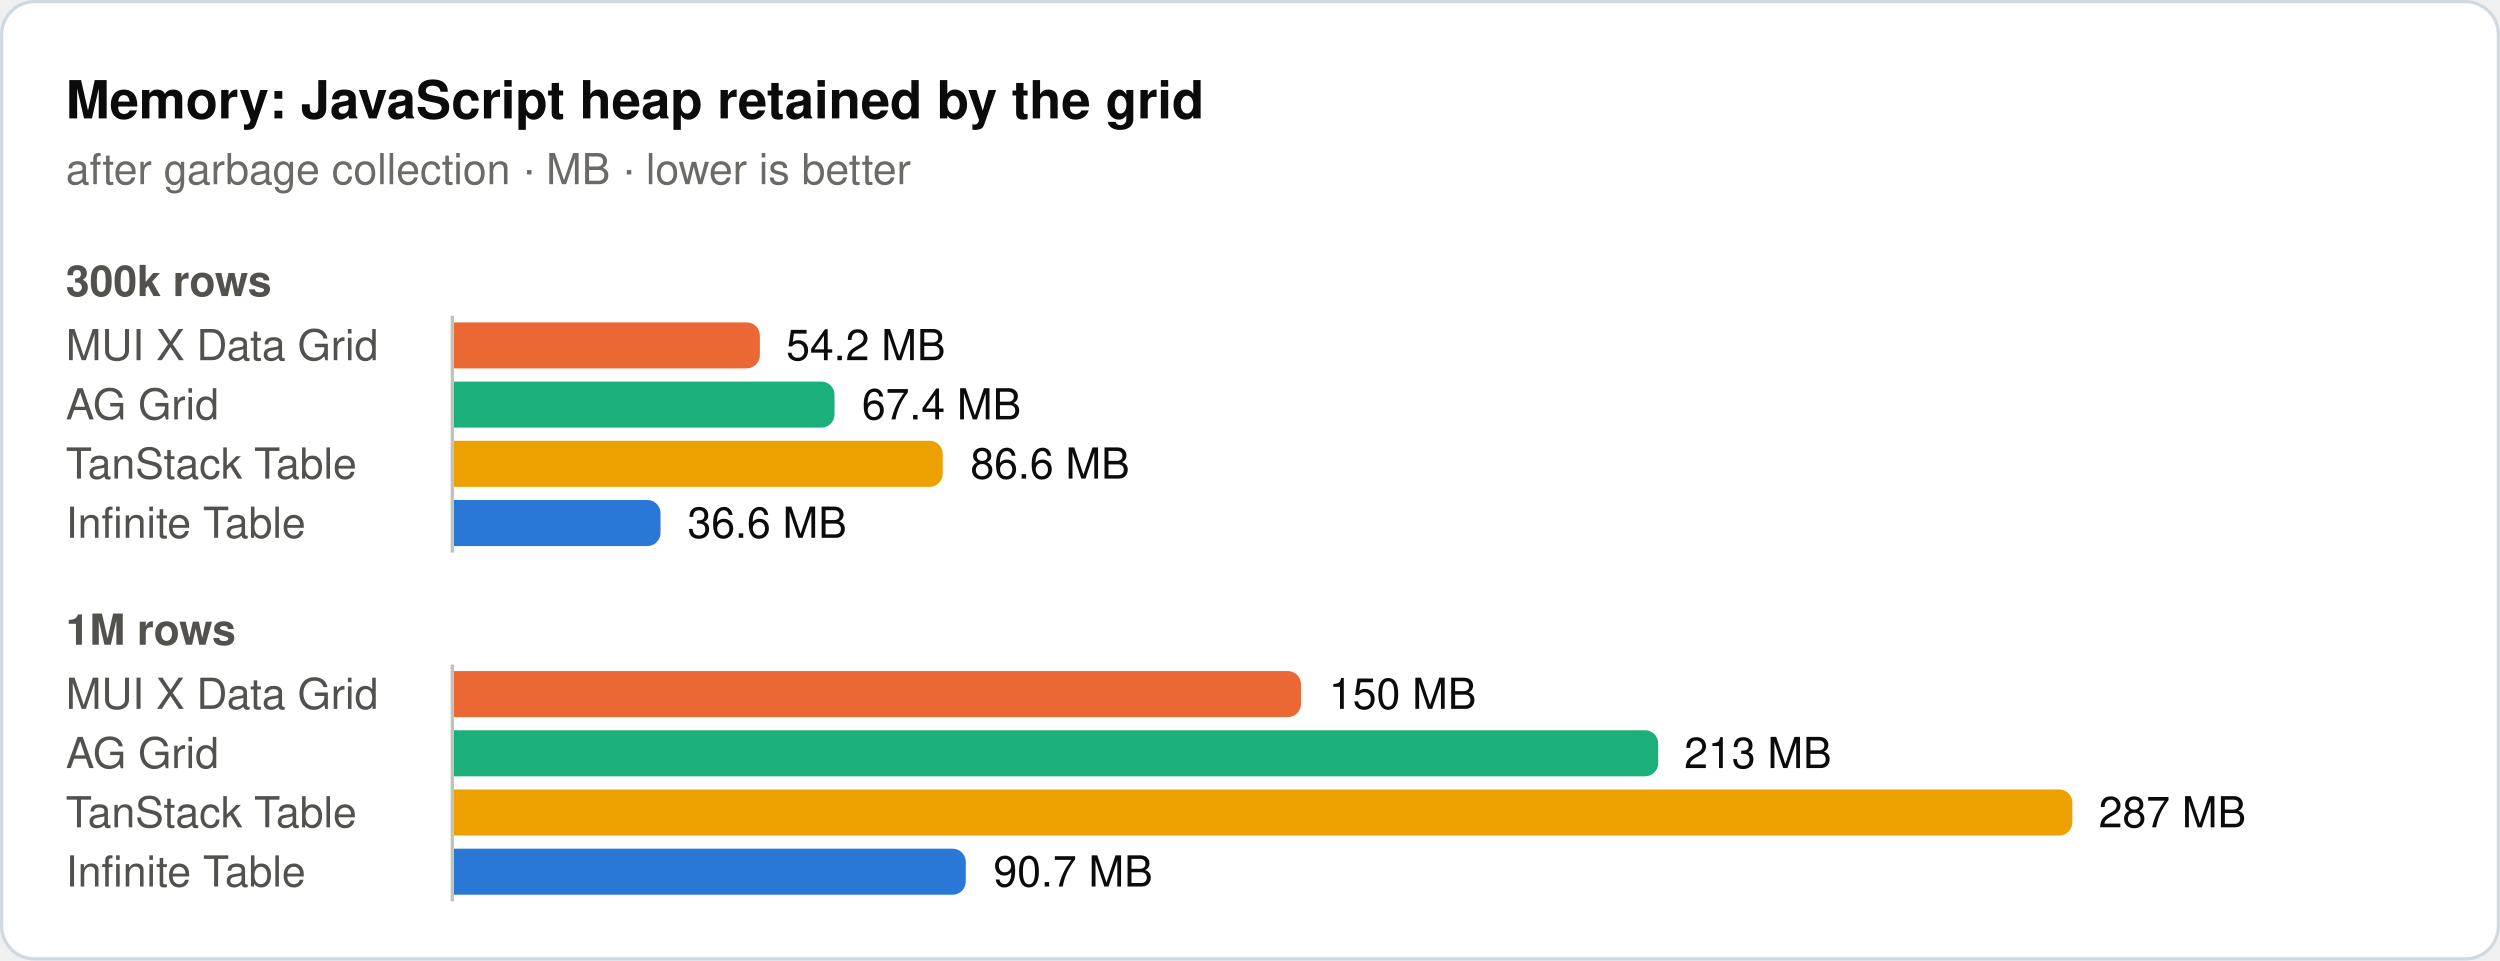
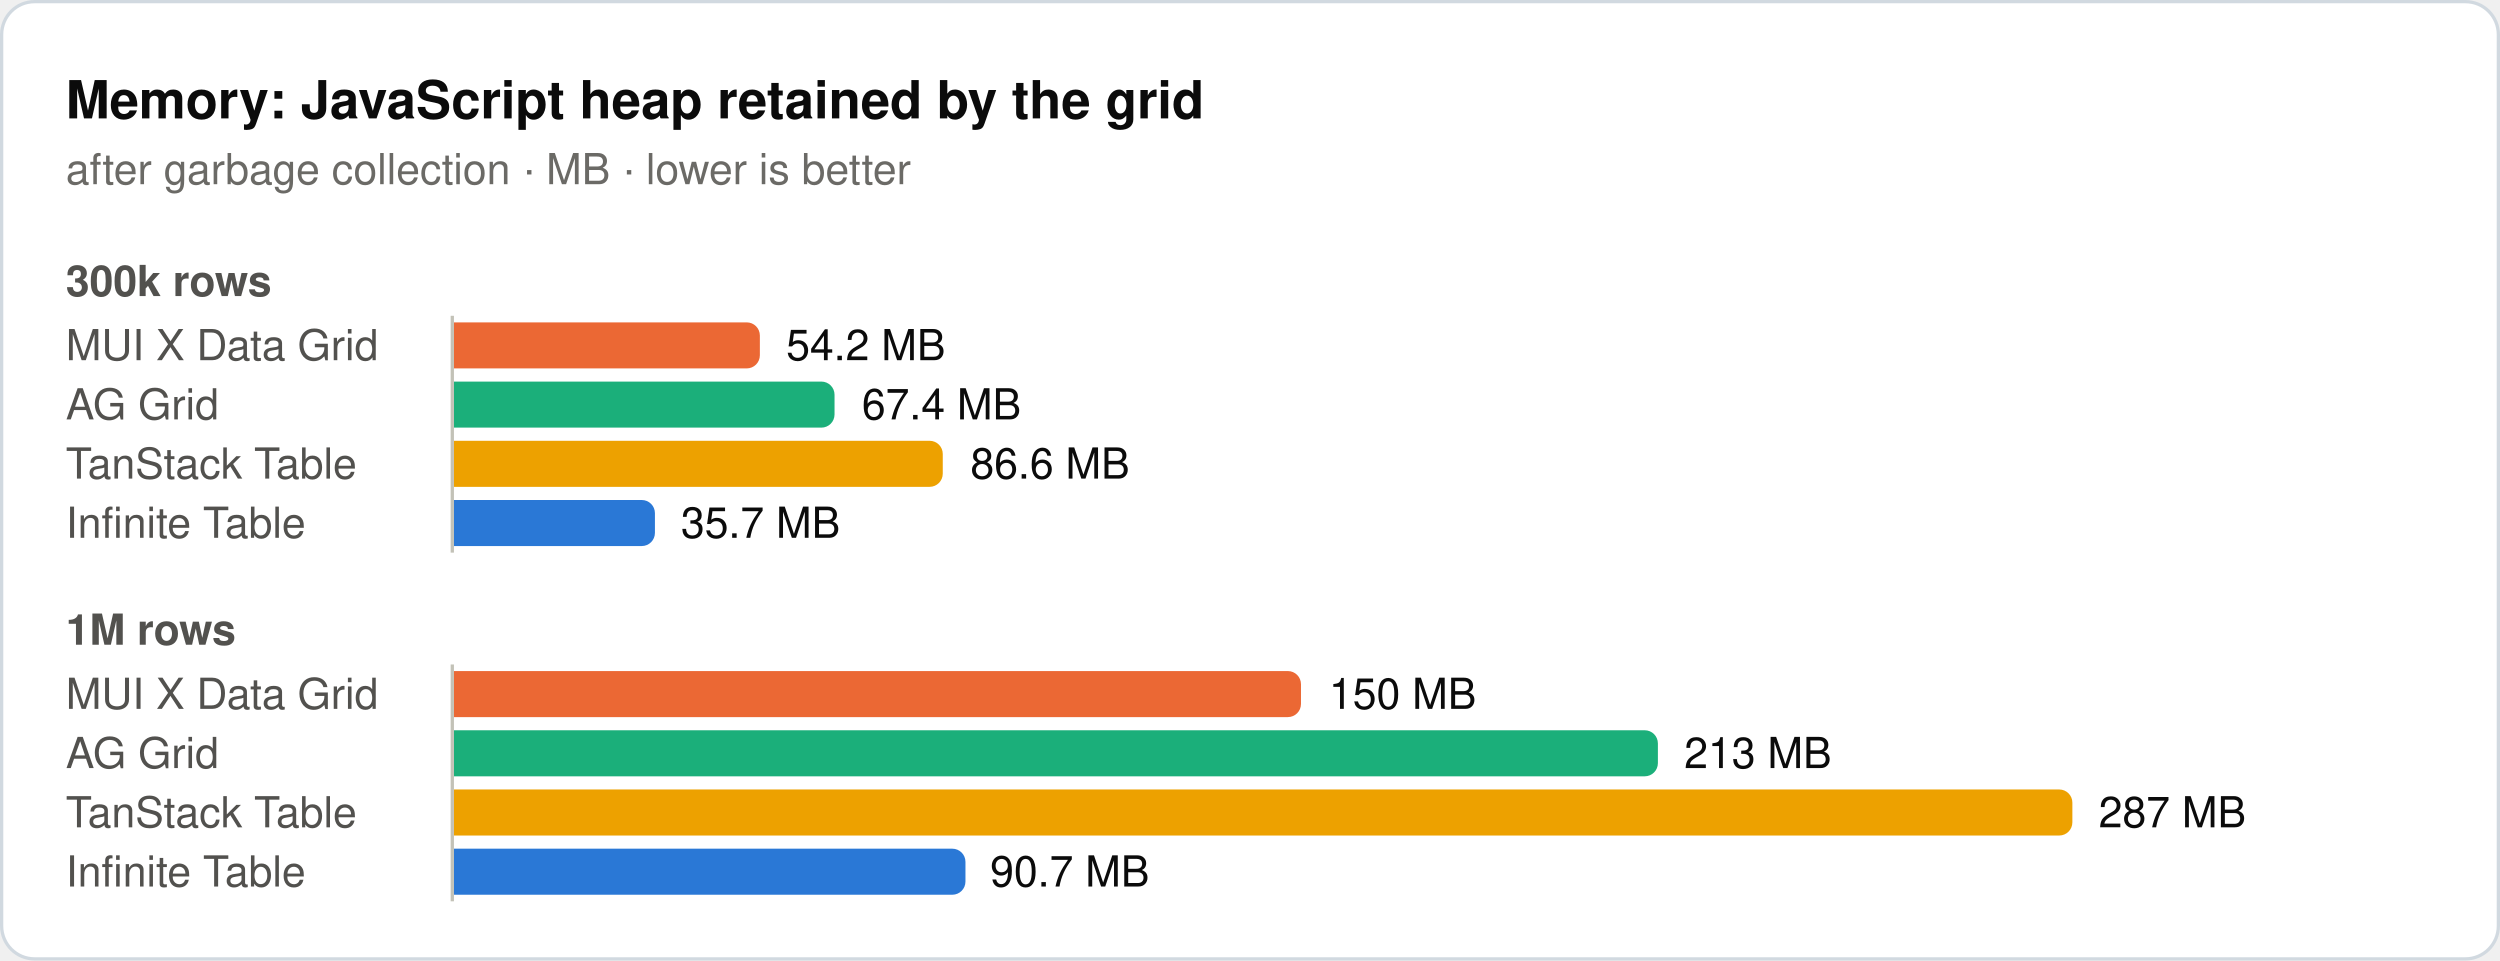
<svg xmlns="http://www.w3.org/2000/svg" width="760" height="292" viewBox="0 0 760 292" role="img">
  <rect x="0.5" y="0.5" width="759" height="291" rx="10" fill="#ffffff" stroke="#d1d9e0" />
  <text x="20" y="36" font-family="system-ui, -apple-system, 'Segoe UI', Helvetica, Arial, sans-serif" font-size="16" font-weight="600" fill="#0b0b0b">Memory: JavaScript heap retained by the grid</text>
  <text x="20" y="56" font-family="system-ui, -apple-system, 'Segoe UI', Helvetica, Arial, sans-serif" font-size="13" fill="#6b6a66">after garbage collection · MB · lower is better</text>
  <text x="20" y="90" font-family="system-ui, -apple-system, 'Segoe UI', Helvetica, Arial, sans-serif" font-size="13" font-weight="600" fill="#52514e">300k rows</text>
  <text x="20" y="109.5" font-family="system-ui, -apple-system, 'Segoe UI', Helvetica, Arial, sans-serif" font-size="13" fill="#52514e">MUI X Data Grid</text>
  <path d="M138,98H227a4,4 0 0 1 4,4V108a4,4 0 0 1 -4,4H138Z" fill="#eb6834" />
  <text x="239" y="109.5" font-family="system-ui, -apple-system, 'Segoe UI', Helvetica, Arial, sans-serif" font-size="13" fill="#0b0b0b">54.2 MB</text>
  <text x="20" y="127.5" font-family="system-ui, -apple-system, 'Segoe UI', Helvetica, Arial, sans-serif" font-size="13" fill="#52514e">AG Grid</text>
  <path d="M138,116H249.7a4,4 0 0 1 4,4V126a4,4 0 0 1 -4,4H138Z" fill="#1baf7a" />
  <text x="262" y="127.5" font-family="system-ui, -apple-system, 'Segoe UI', Helvetica, Arial, sans-serif" font-size="13" fill="#0b0b0b">67.4 MB</text>
  <text x="20" y="145.5" font-family="system-ui, -apple-system, 'Segoe UI', Helvetica, Arial, sans-serif" font-size="13" fill="#52514e">TanStack Table</text>
  <path d="M138,134H282.6a4,4 0 0 1 4,4V144a4,4 0 0 1 -4,4H138Z" fill="#eda100" />
  <text x="295" y="145.5" font-family="system-ui, -apple-system, 'Segoe UI', Helvetica, Arial, sans-serif" font-size="13" fill="#0b0b0b">86.6 MB</text>
  <text x="20" y="163.5" font-family="system-ui, -apple-system, 'Segoe UI', Helvetica, Arial, sans-serif" font-size="13" fill="#52514e">Infinite Table</text>
-   <path d="M138,152H196.8a4,4 0 0 1 4,4V162a4,4 0 0 1 -4,4H138Z" fill="#2a78d6" />
-   <text x="209" y="163.5" font-family="system-ui, -apple-system, 'Segoe UI', Helvetica, Arial, sans-serif" font-size="13" fill="#0b0b0b">36.6 MB</text>
+   <path d="M138,152H195.1a4,4 0 0 1 4,4V162a4,4 0 0 1 -4,4H138Z" fill="#2a78d6" />
+   <text x="207" y="163.5" font-family="system-ui, -apple-system, 'Segoe UI', Helvetica, Arial, sans-serif" font-size="13" fill="#0b0b0b">35.7 MB</text>
  <line x1="137.5" y1="96" x2="137.5" y2="168" stroke="#c3c2b7" stroke-width="1" />
  <text x="20" y="196" font-family="system-ui, -apple-system, 'Segoe UI', Helvetica, Arial, sans-serif" font-size="13" font-weight="600" fill="#52514e">1M rows</text>
  <text x="20" y="215.5" font-family="system-ui, -apple-system, 'Segoe UI', Helvetica, Arial, sans-serif" font-size="13" fill="#52514e">MUI X Data Grid</text>
  <path d="M138,204H391.5a4,4 0 0 1 4,4V214a4,4 0 0 1 -4,4H138Z" fill="#eb6834" />
  <text x="404" y="215.5" font-family="system-ui, -apple-system, 'Segoe UI', Helvetica, Arial, sans-serif" font-size="13" fill="#0b0b0b">150 MB</text>
  <text x="20" y="233.5" font-family="system-ui, -apple-system, 'Segoe UI', Helvetica, Arial, sans-serif" font-size="13" fill="#52514e">AG Grid</text>
-   <path d="M138,222H500.1a4,4 0 0 1 4,4V232a4,4 0 0 1 -4,4H138Z" fill="#1baf7a" />
+   <path d="M138,222H500a4,4 0 0 1 4,4V232a4,4 0 0 1 -4,4H138Z" fill="#1baf7a" />
  <text x="512" y="233.5" font-family="system-ui, -apple-system, 'Segoe UI', Helvetica, Arial, sans-serif" font-size="13" fill="#0b0b0b">213 MB</text>
  <text x="20" y="251.5" font-family="system-ui, -apple-system, 'Segoe UI', Helvetica, Arial, sans-serif" font-size="13" fill="#52514e">TanStack Table</text>
  <path d="M138,240H626a4,4 0 0 1 4,4V250a4,4 0 0 1 -4,4H138Z" fill="#eda100" />
  <text x="638" y="251.5" font-family="system-ui, -apple-system, 'Segoe UI', Helvetica, Arial, sans-serif" font-size="13" fill="#0b0b0b">287 MB</text>
  <text x="20" y="269.5" font-family="system-ui, -apple-system, 'Segoe UI', Helvetica, Arial, sans-serif" font-size="13" fill="#52514e">Infinite Table</text>
-   <path d="M138,258H289.6a4,4 0 0 1 4,4V268a4,4 0 0 1 -4,4H138Z" fill="#2a78d6" />
-   <text x="302" y="269.5" font-family="system-ui, -apple-system, 'Segoe UI', Helvetica, Arial, sans-serif" font-size="13" fill="#0b0b0b">90.7 MB</text>
+   <path d="M138,258H289.5a4,4 0 0 1 4,4V268a4,4 0 0 1 -4,4H138Z" fill="#2a78d6" />
+   <text x="301" y="269.5" font-family="system-ui, -apple-system, 'Segoe UI', Helvetica, Arial, sans-serif" font-size="13" fill="#0b0b0b">90.7 MB</text>
  <line x1="137.5" y1="202" x2="137.5" y2="274" stroke="#c3c2b7" stroke-width="1" />
</svg>
